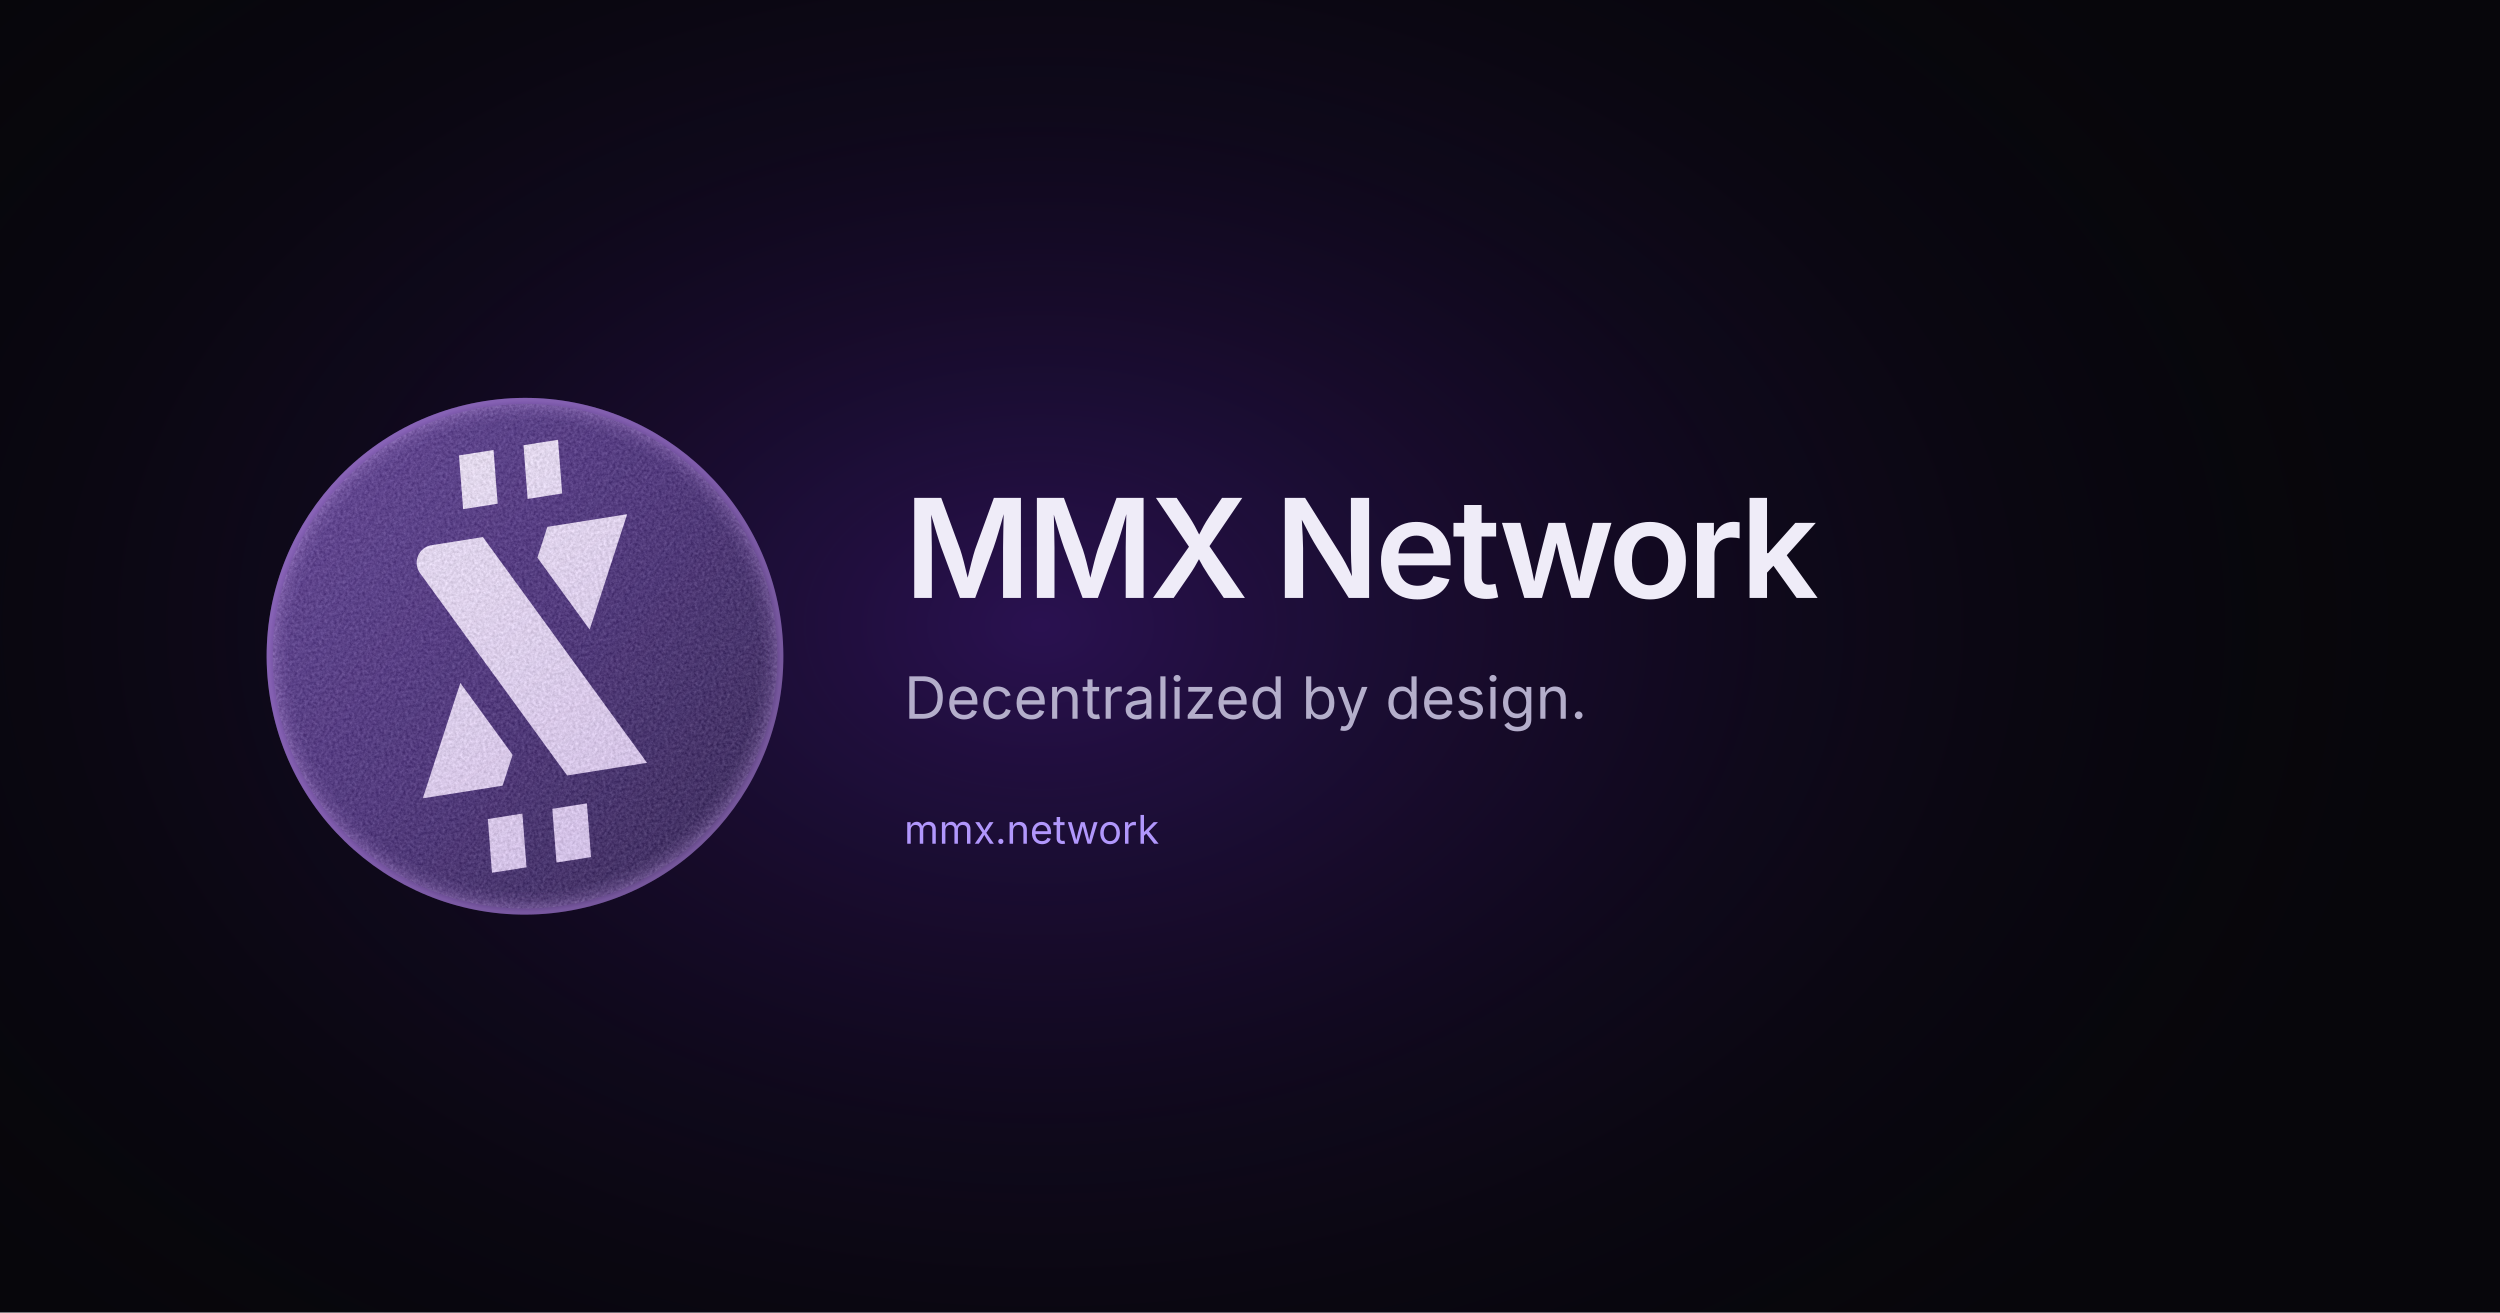
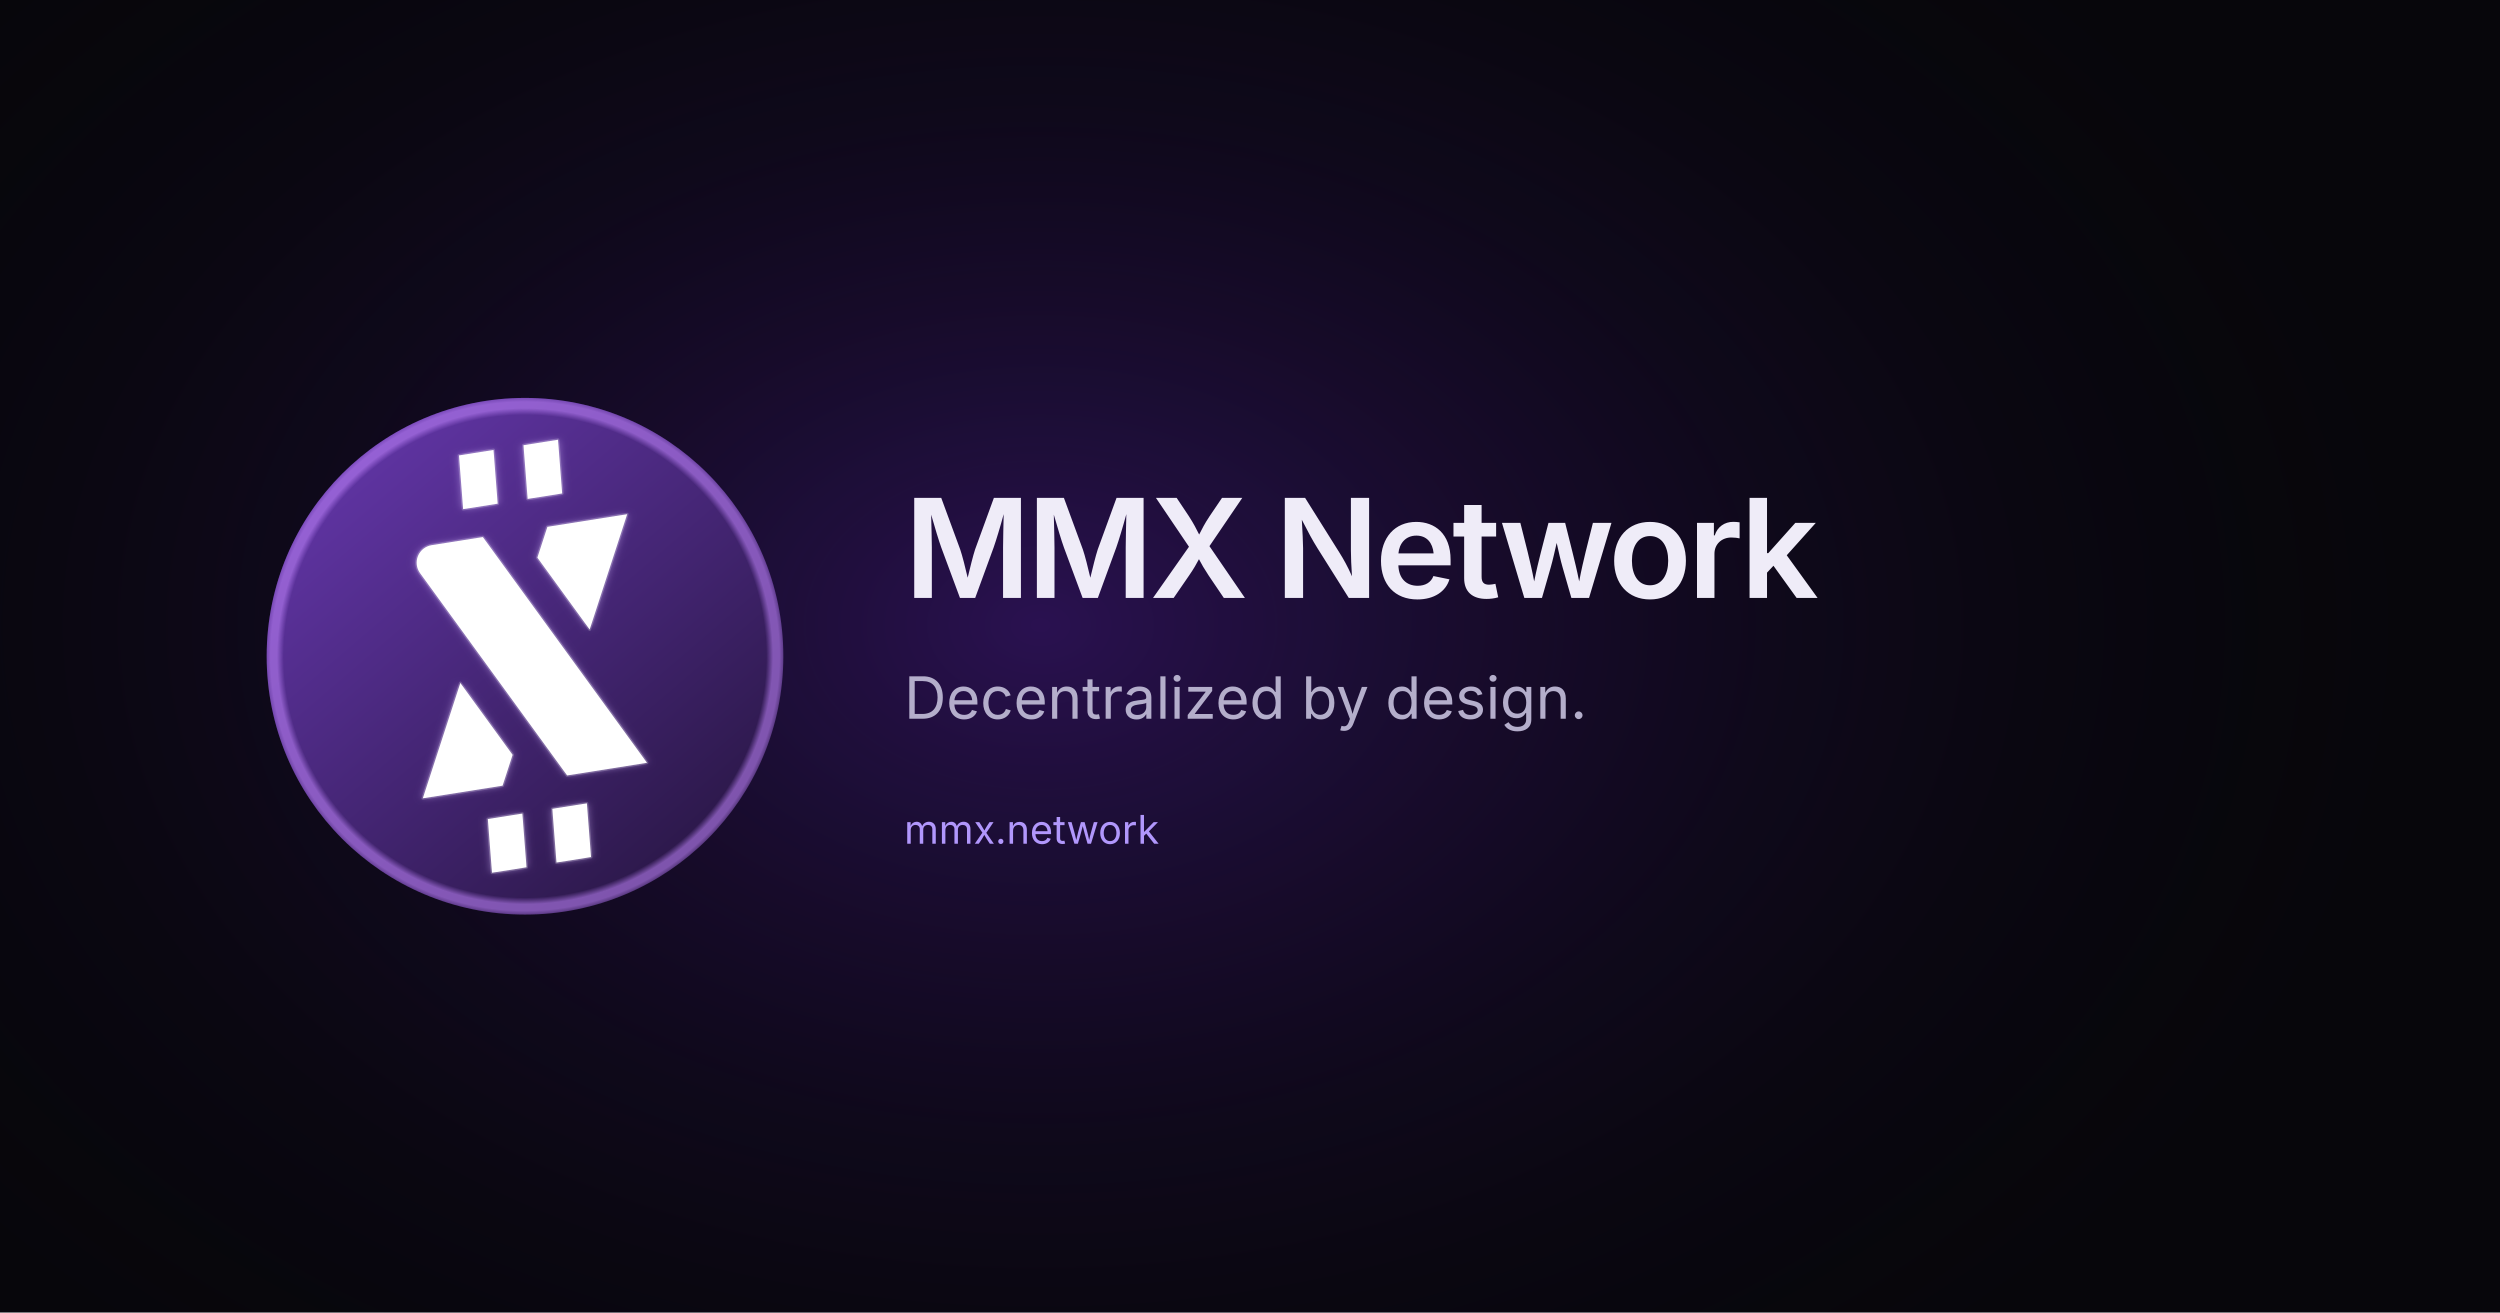
<svg xmlns="http://www.w3.org/2000/svg" viewBox="0 0 1200 630" width="1200" height="630">
  <defs>
    <radialGradient id="share-light">
      <stop stop-color="#4c1d95" stop-opacity=".5" />
      <stop offset="1" stop-color="#07060b" stop-opacity="0" />
    </radialGradient>
  </defs>
  <rect width="1200" height="630" fill="#07060b" />
  <ellipse cx="500" cy="300" rx="680" ry="480" fill="url(#share-light)" />
  <g transform="translate(124 187)">
    <defs>
      <path id="mmx-glyph" d="M94.29 72H117.66L174.78 184H138.34L87.16 83.64A8 8 0 0 1 94.29 72ZM147.08 72H183.48L158.65 120.69L140.45 85ZM108.92 184H72.52L97.35 135.31L115.55 171ZM112.77 34H128.54L126.6 58.2H110.83ZM142.19 34H157.95L156.01 58.2H140.25ZM99.99 197.8H115.75L113.81 222H98.05ZM129.4 197.8H145.17L143.23 222H127.46Z" />
-       <filter id="surface-grain" filterUnits="userSpaceOnUse" x="0" y="0" width="256" height="256" color-interpolation-filters="sRGB">
-         <feTurbulence type="fractalNoise" baseFrequency="0.68" numOctaves="3" seed="19" />
-         <feColorMatrix type="matrix" values="0.6 1.2 0.2 0 -0.5                                           0.6 1.2 0.2 0 -0.5                                           0.6 1.2 0.2 0 -0.43                                           0   0   0   0  0.15" />
-         <feComposite in2="SourceAlpha" operator="in" />
-       </filter>
-       <linearGradient id="base" gradientUnits="userSpaceOnUse" x1="12.086" y1="-10.141" x2="243.914" y2="266.141">
-         <stop stop-color="#634298" />
-         <stop offset="0.48" stop-color="#4c307b" />
-         <stop offset="1" stop-color="#31204f" />
+       <linearGradient id="base" gradientUnits="userSpaceOnUse" x1="32" y1="16" x2="224" y2="240">
+         <stop stop-color="#6336a9" />
+         <stop offset="1" stop-color="#281643" />
      </linearGradient>
      <radialGradient id="rim" gradientUnits="userSpaceOnUse" cx="128" cy="128" r="128">
-         <stop offset="0.91" stop-color="#bf93e8" stop-opacity="0" />
-         <stop offset="0.95" stop-color="#bf93e8" stop-opacity="0.14" />
-         <stop offset="0.99" stop-color="#bf93e8" stop-opacity="0.44" />
-         <stop offset="1" stop-color="#bf93e8" stop-opacity="0.44" />
+         <stop offset="0.934" stop-color="#c084fc" stop-opacity="0" />
+         <stop offset="0.96" stop-color="#c084fc" stop-opacity="0.55" />
+         <stop offset="0.985" stop-color="#c084fc" stop-opacity="0.55" />
+         <stop offset="1" stop-color="#c084fc" stop-opacity="0.3" />
      </radialGradient>
-       <linearGradient id="glyph-light" gradientUnits="userSpaceOnUse" x1="82" y1="34" x2="169" y2="222">
-         <stop stop-color="#f5eafd" />
-         <stop offset="1" stop-color="#dfc9f3" />
-       </linearGradient>
+       <filter id="glyph-bloom" filterUnits="userSpaceOnUse" x="0" y="0" width="256" height="256" color-interpolation-filters="sRGB">
+         <feGaussianBlur stdDeviation="1.65" />
+       </filter>
    </defs>
    <g transform="translate(4 4) scale(0.96875)">
-       <g transform="rotate(-9 128 128)">
-         <circle cx="128" cy="128" r="128" fill="url(#base)" />
-         <circle cx="128" cy="128" r="128" fill="url(#rim)" />
-         <use href="#mmx-glyph" fill="url(#glyph-light)" transform="translate(128 128) scale(1.1) translate(-128 -128)" />
-         <circle cx="128" cy="128" r="125" filter="url(#surface-grain)" />
+       <circle cx="128" cy="128" r="128" fill="url(#base)" />
+       <circle cx="128" cy="128" r="128" fill="url(#rim)" />
+       <g transform="rotate(-9 128 128) translate(128 128) scale(1.1) translate(-128 -128)">
+         <use href="#mmx-glyph" fill="#d5baff" opacity="0.55" filter="url(#glyph-bloom)" />
+         <use href="#mmx-glyph" fill="#fff" stroke="#fff" stroke-width="1.25" stroke-opacity="0.2" stroke-linejoin="round" />
      </g>
    </g>
  </g>
  <g fill="#efecf8" font-family="Space Grotesk, Inter, DejaVu Sans, sans-serif">
    <text x="434" y="287" font-size="66" font-weight="600" letter-spacing="-2">MMX Network</text>
    <text x="434" y="345" font-size="28" fill="#b4aecb">Decentralized by design.</text>
    <text x="434" y="405" font-size="19" fill="#b197fc">mmx.network</text>
  </g>
</svg>
